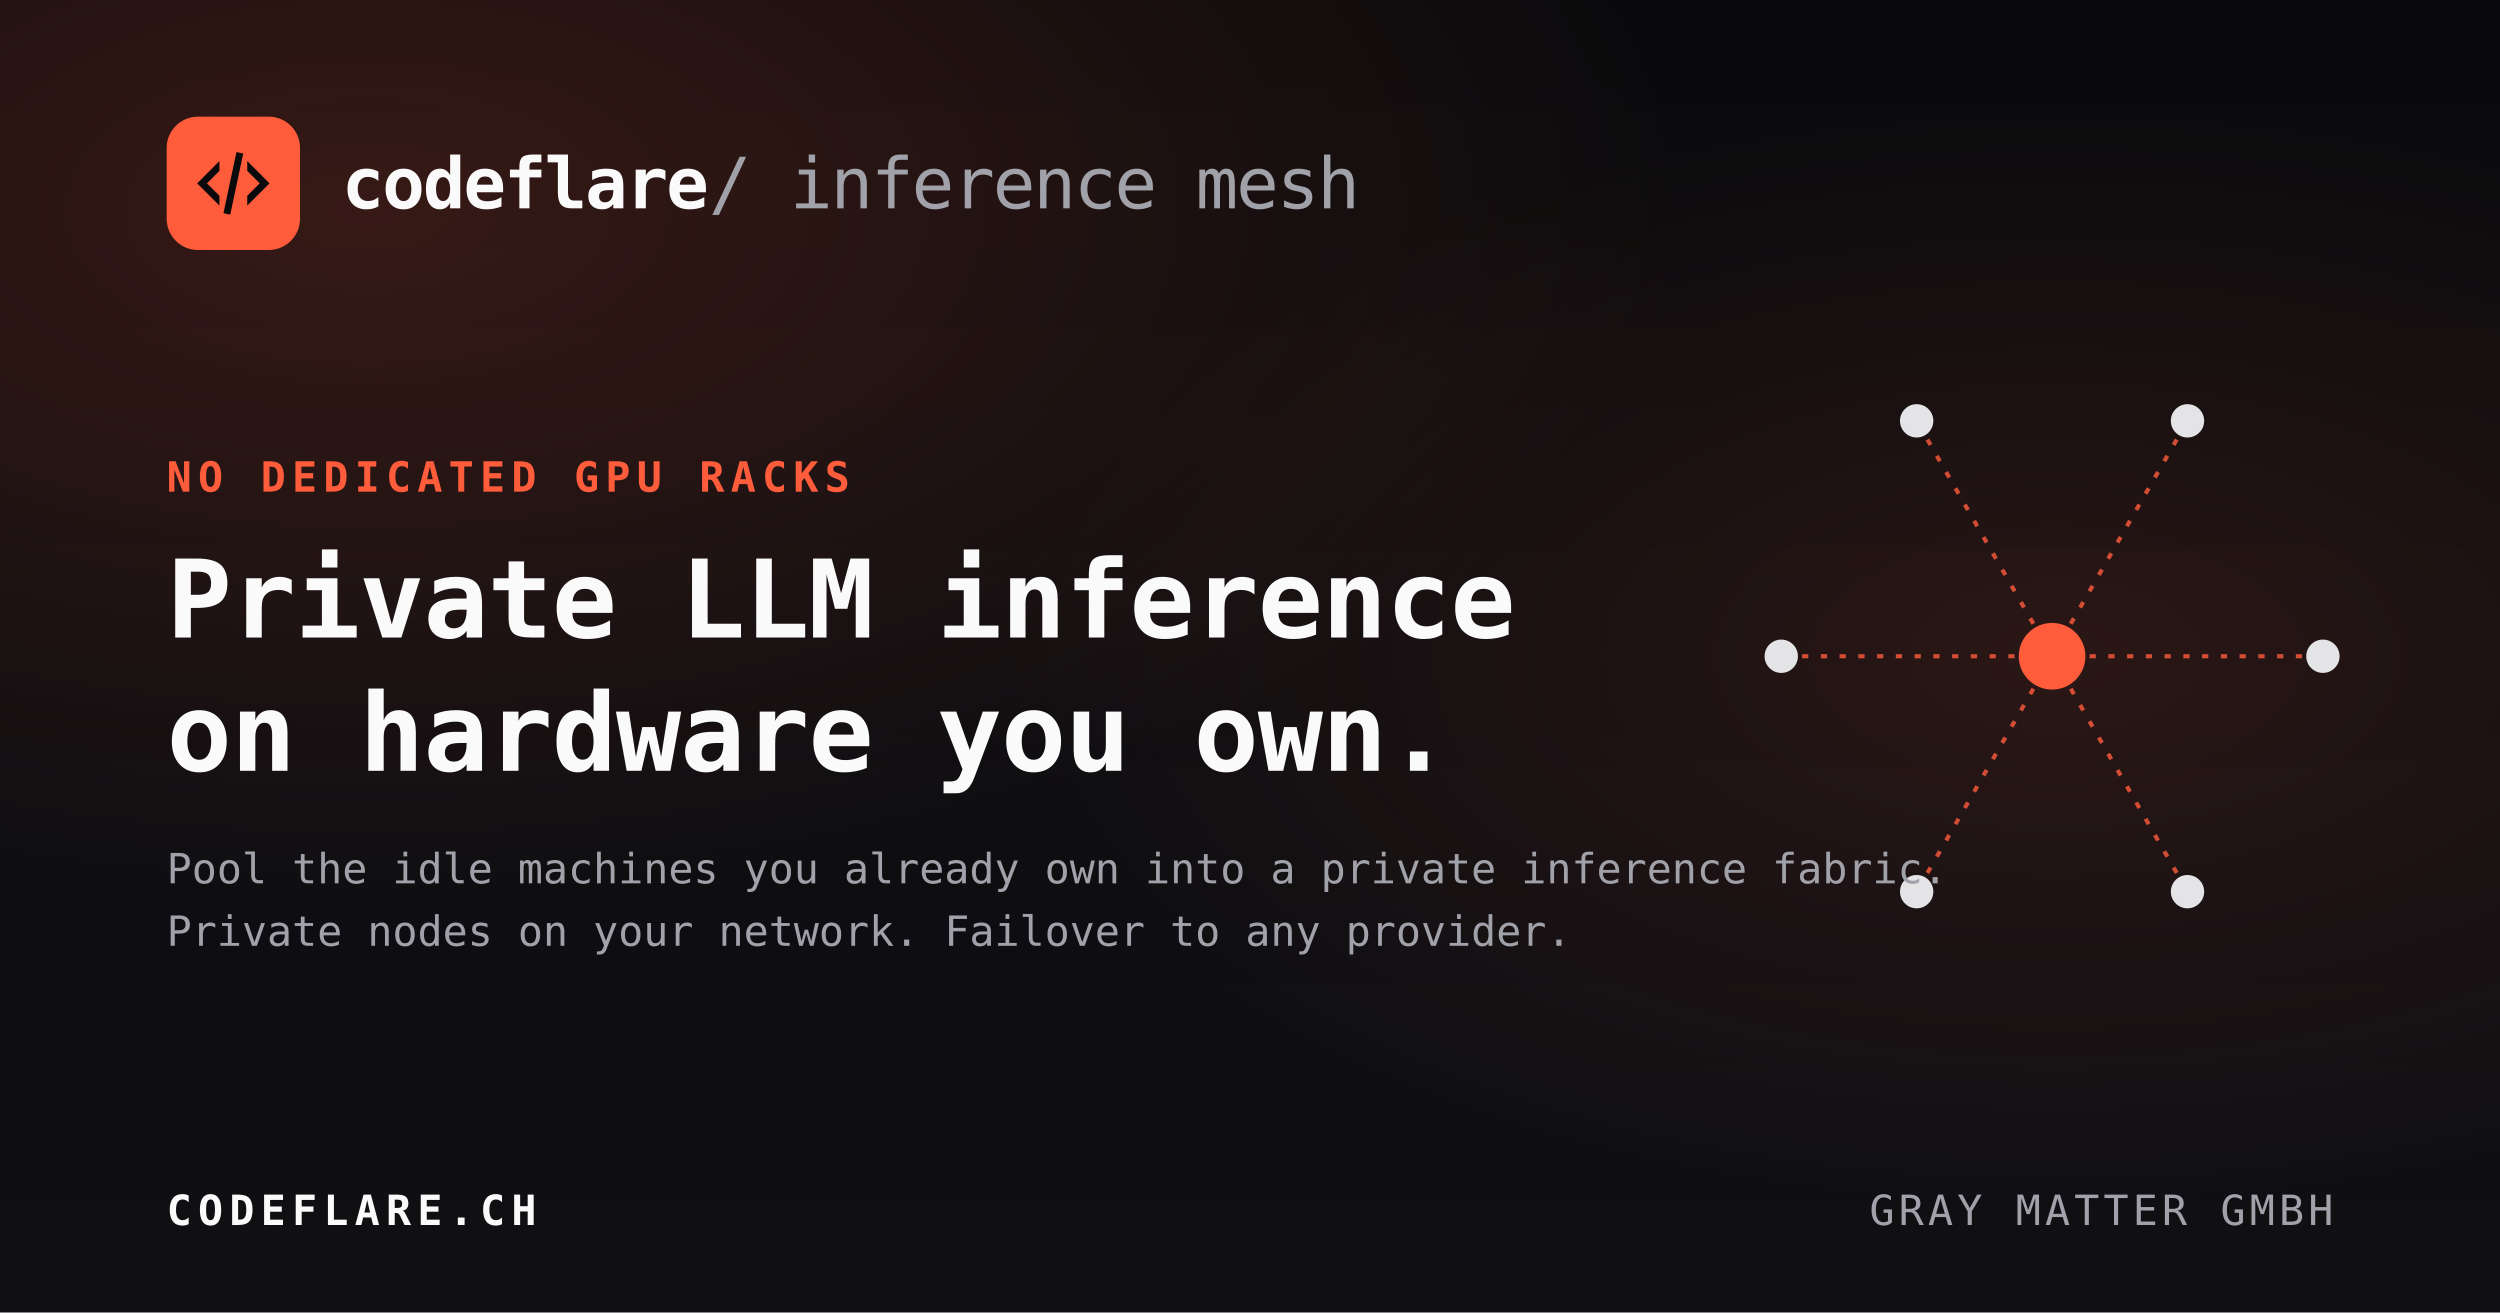
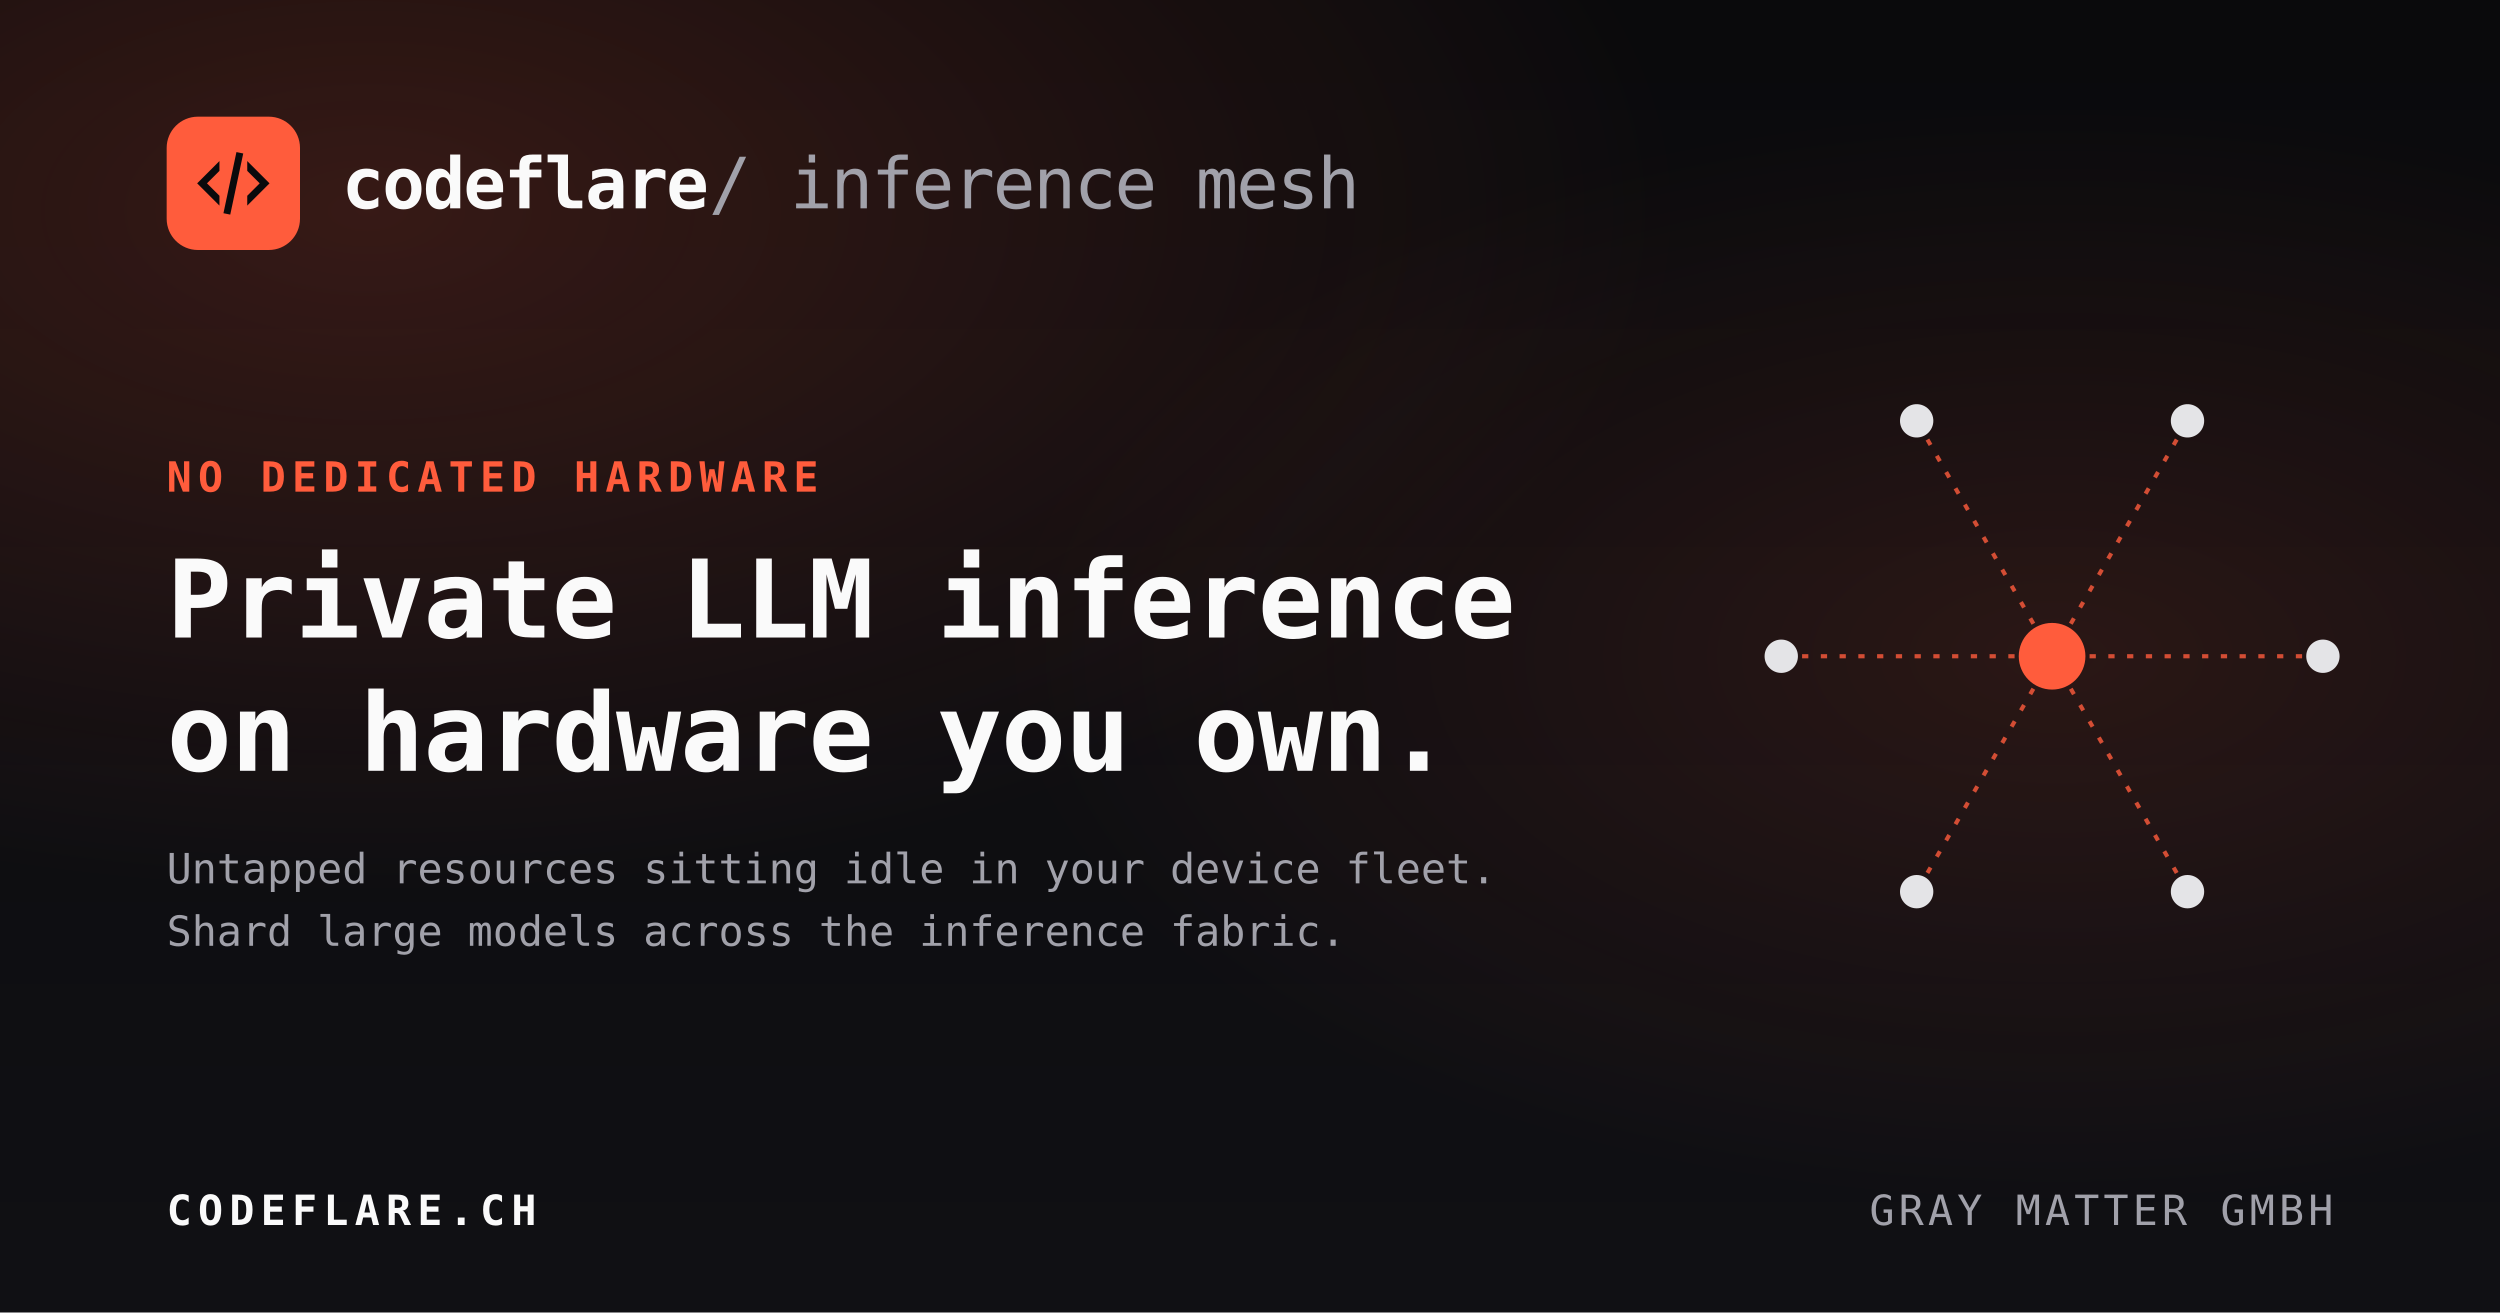
<svg xmlns="http://www.w3.org/2000/svg" viewBox="0 0 1200 630" width="1200" height="630" role="img" aria-label="Codeflare Inference Mesh: private LLM inference on hardware you own.">
  <defs>
    <linearGradient id="bg" x1="0" y1="0" x2="0" y2="1">
      <stop offset="0" stop-color="#0a0a0c" />
      <stop offset="1" stop-color="#101014" />
    </linearGradient>
    <radialGradient id="glow" cx="0.15" cy="0.16" r="0.95">
      <stop offset="0" stop-color="#ff5c3c" stop-opacity="0.18" />
      <stop offset="0.55" stop-color="#ff5c3c" stop-opacity="0" />
    </radialGradient>
    <radialGradient id="mesh" cx="0.82" cy="0.5" r="0.42">
      <stop offset="0" stop-color="#ff5c3c" stop-opacity="0.12" />
      <stop offset="1" stop-color="#ff5c3c" stop-opacity="0" />
    </radialGradient>
  </defs>
  <rect width="1200" height="630" fill="url(#bg)" />
  <rect width="1200" height="630" fill="url(#glow)" />
  <rect width="1200" height="630" fill="url(#mesh)" />
  <g stroke="#ff5c3c" stroke-opacity="0.8" stroke-width="2" stroke-dasharray="3 6" fill="none">
    <path d="M985,315 L1115,315" />
    <path d="M985,315 L1050,202" />
    <path d="M985,315 L920,202" />
    <path d="M985,315 L855,315" />
    <path d="M985,315 L920,428" />
    <path d="M985,315 L1050,428" />
  </g>
  <circle cx="1115" cy="315" r="8" fill="#e4e4e7" />
  <circle cx="1050" cy="202" r="8" fill="#e4e4e7" />
  <circle cx="920" cy="202" r="8" fill="#e4e4e7" />
  <circle cx="855" cy="315" r="8" fill="#e4e4e7" />
  <circle cx="920" cy="428" r="8" fill="#e4e4e7" />
  <circle cx="1050" cy="428" r="8" fill="#e4e4e7" />
  <circle cx="985" cy="315" r="16" fill="#ff5c3c" />
  <rect x="80" y="56" width="64" height="64" rx="15" fill="#ff5c3c" />
  <g transform="translate(92,68) scale(1.667)">
    <path d="M12.89,3L14.85,3.4L11.11,21L9.15,20.6L12.89,3M19.59,12L16,8.41V5.58L22.42,12L16,18.41V15.58L19.59,12M1.58,12L8,5.58V8.41L4.41,12L8,15.58V18.41L1.58,12Z" fill="#0a0a0c" />
  </g>
  <text x="164" y="100" font-family="JetBrains Mono, monospace" font-size="34" font-weight="700" fill="#fafafa" letter-spacing="-1">codeflare<tspan fill="#a1a1aa" font-weight="400"> / inference mesh</tspan>
  </text>
-   <text x="80" y="236" font-family="JetBrains Mono, monospace" font-size="20" font-weight="600" fill="#ff5c3c" letter-spacing="3">NO DEDICATED GPU RACKS</text>
+   <text x="80" y="236" font-family="JetBrains Mono, monospace" font-size="20" font-weight="600" fill="#ff5c3c" letter-spacing="3">NO DEDICATED HARDWARE</text>
  <text x="80" y="306" font-family="JetBrains Mono, monospace" font-size="52" font-weight="700" fill="#fafafa" letter-spacing="-0.5">Private LLM inference</text>
  <text x="80" y="370" font-family="JetBrains Mono, monospace" font-size="52" font-weight="700" fill="#fafafa" letter-spacing="-0.5">on hardware you own.</text>
-   <text x="80" y="424" font-family="JetBrains Mono, monospace" font-size="20" font-weight="400" fill="#a1a1aa" letter-spacing="0">Pool the idle machines you already own into a private inference fabric.</text>
-   <text x="80" y="454" font-family="JetBrains Mono, monospace" font-size="20" font-weight="400" fill="#a1a1aa" letter-spacing="0">Private nodes on your network. Failover to any provider.</text>
+   <text x="80" y="424" font-family="JetBrains Mono, monospace" font-size="20" font-weight="400" fill="#a1a1aa" letter-spacing="0">Untapped resources sitting idle in your device fleet.</text>
+   <text x="80" y="454" font-family="JetBrains Mono, monospace" font-size="20" font-weight="400" fill="#a1a1aa" letter-spacing="0">Shard large models across the inference fabric.</text>
  <text x="80" y="588" font-family="JetBrains Mono, monospace" font-size="20" font-weight="600" fill="#fafafa" letter-spacing="3">CODEFLARE.CH</text>
  <text x="1120" y="588" text-anchor="end" font-family="JetBrains Mono, monospace" font-size="20" font-weight="400" fill="#a1a1aa" letter-spacing="2">GRAY MATTER GMBH</text>
</svg>
